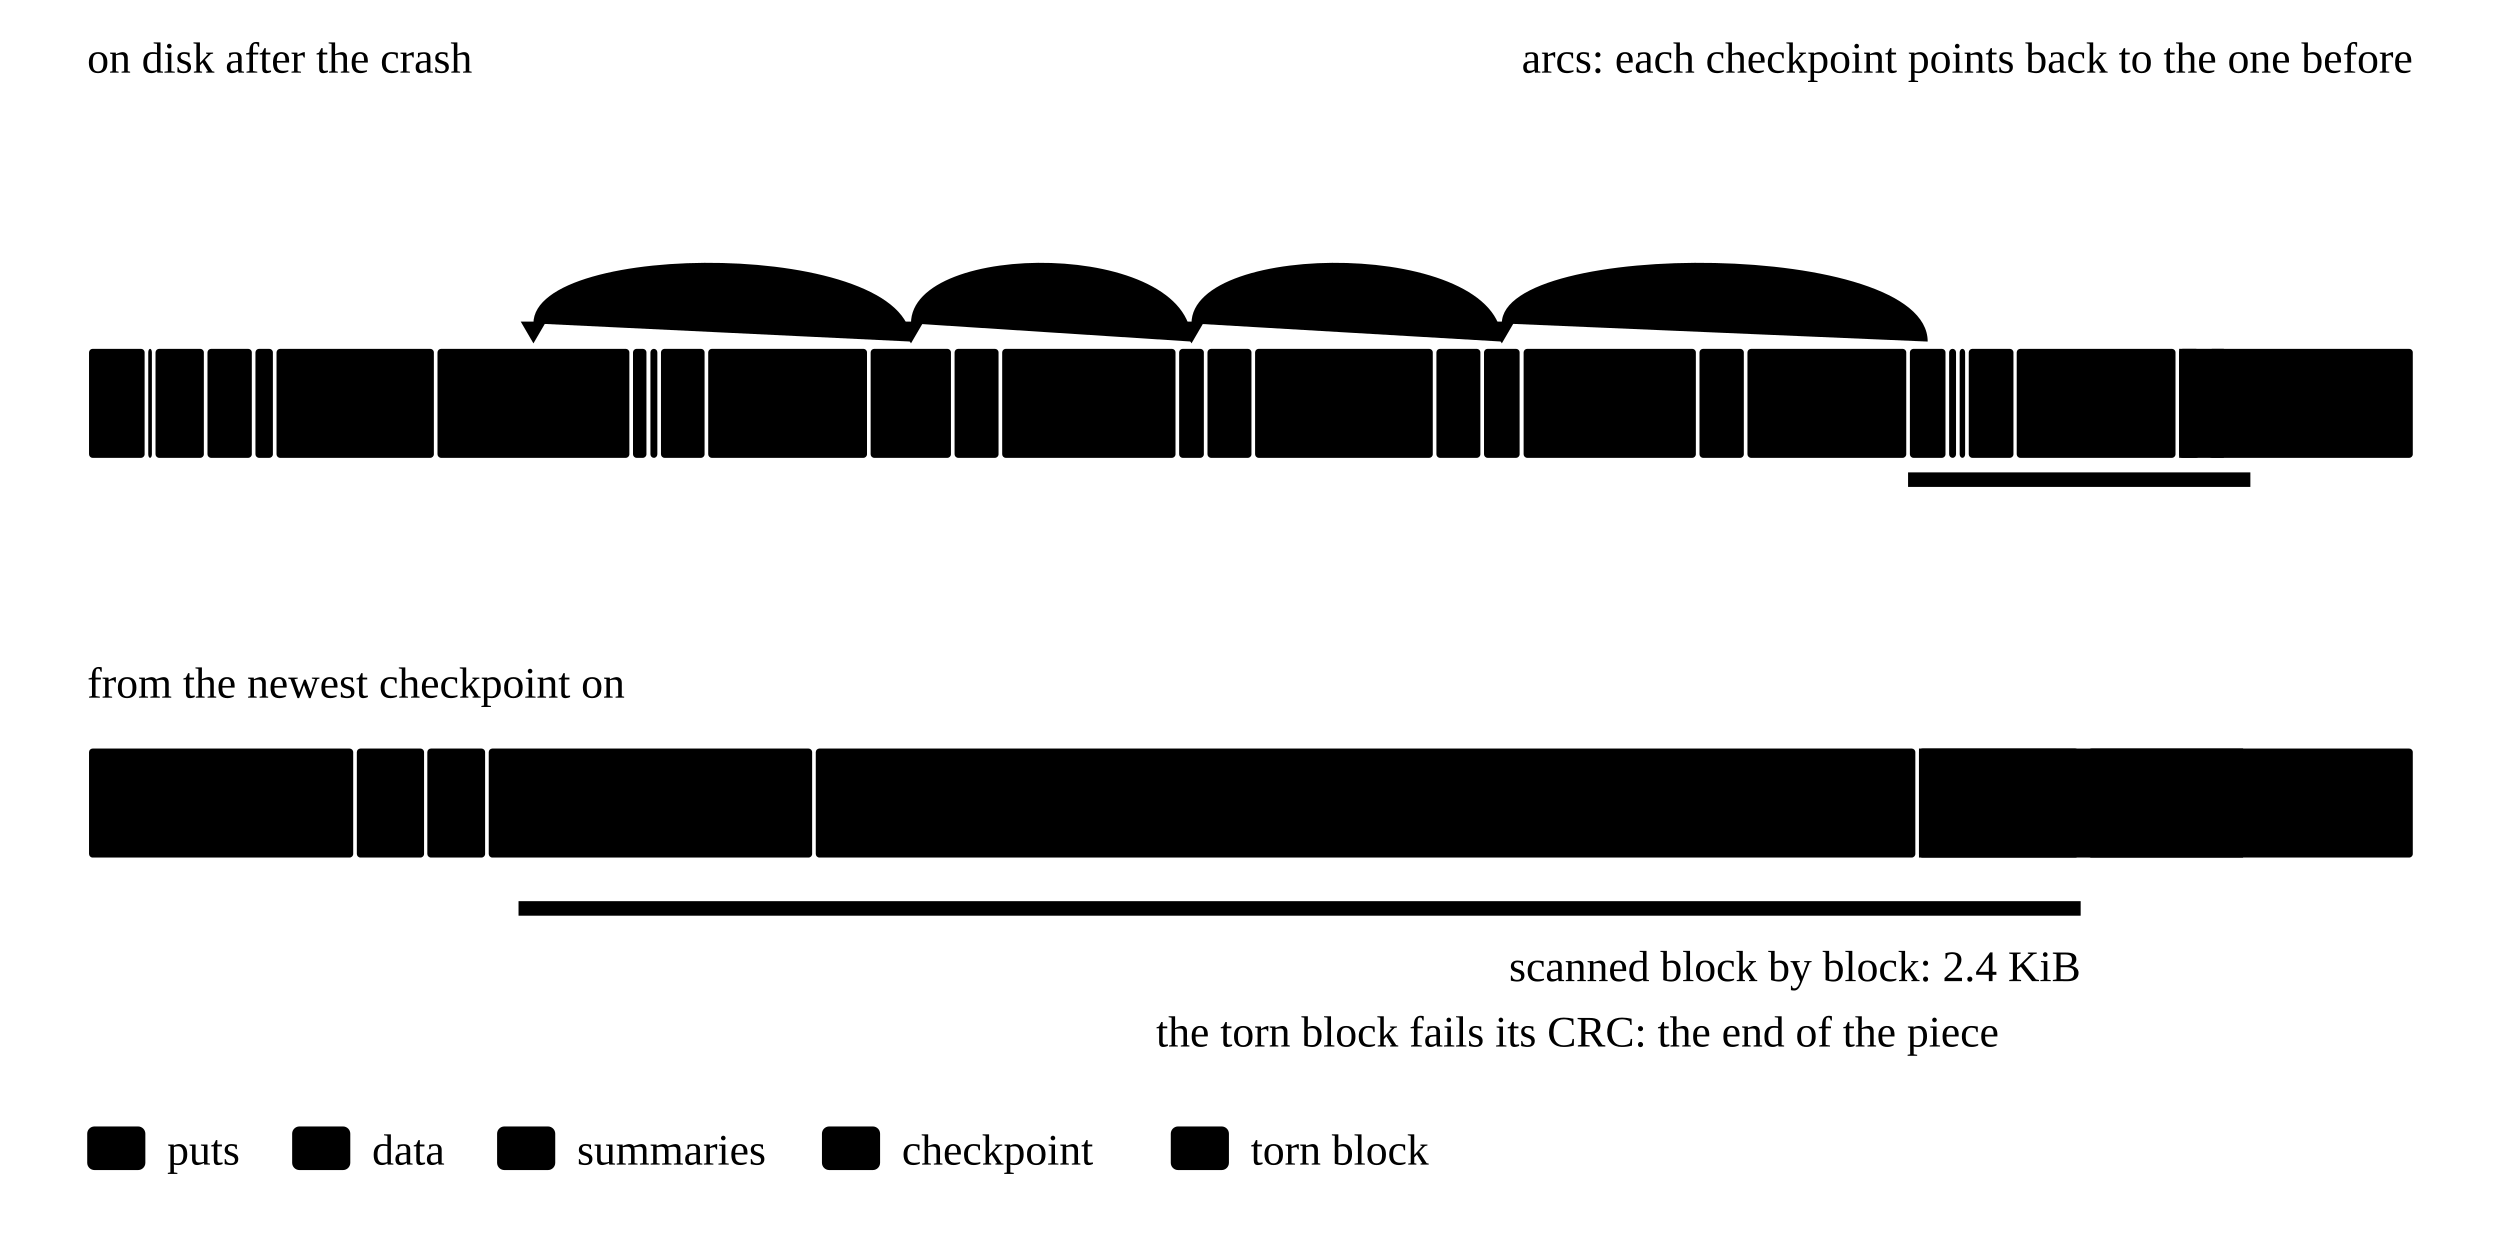
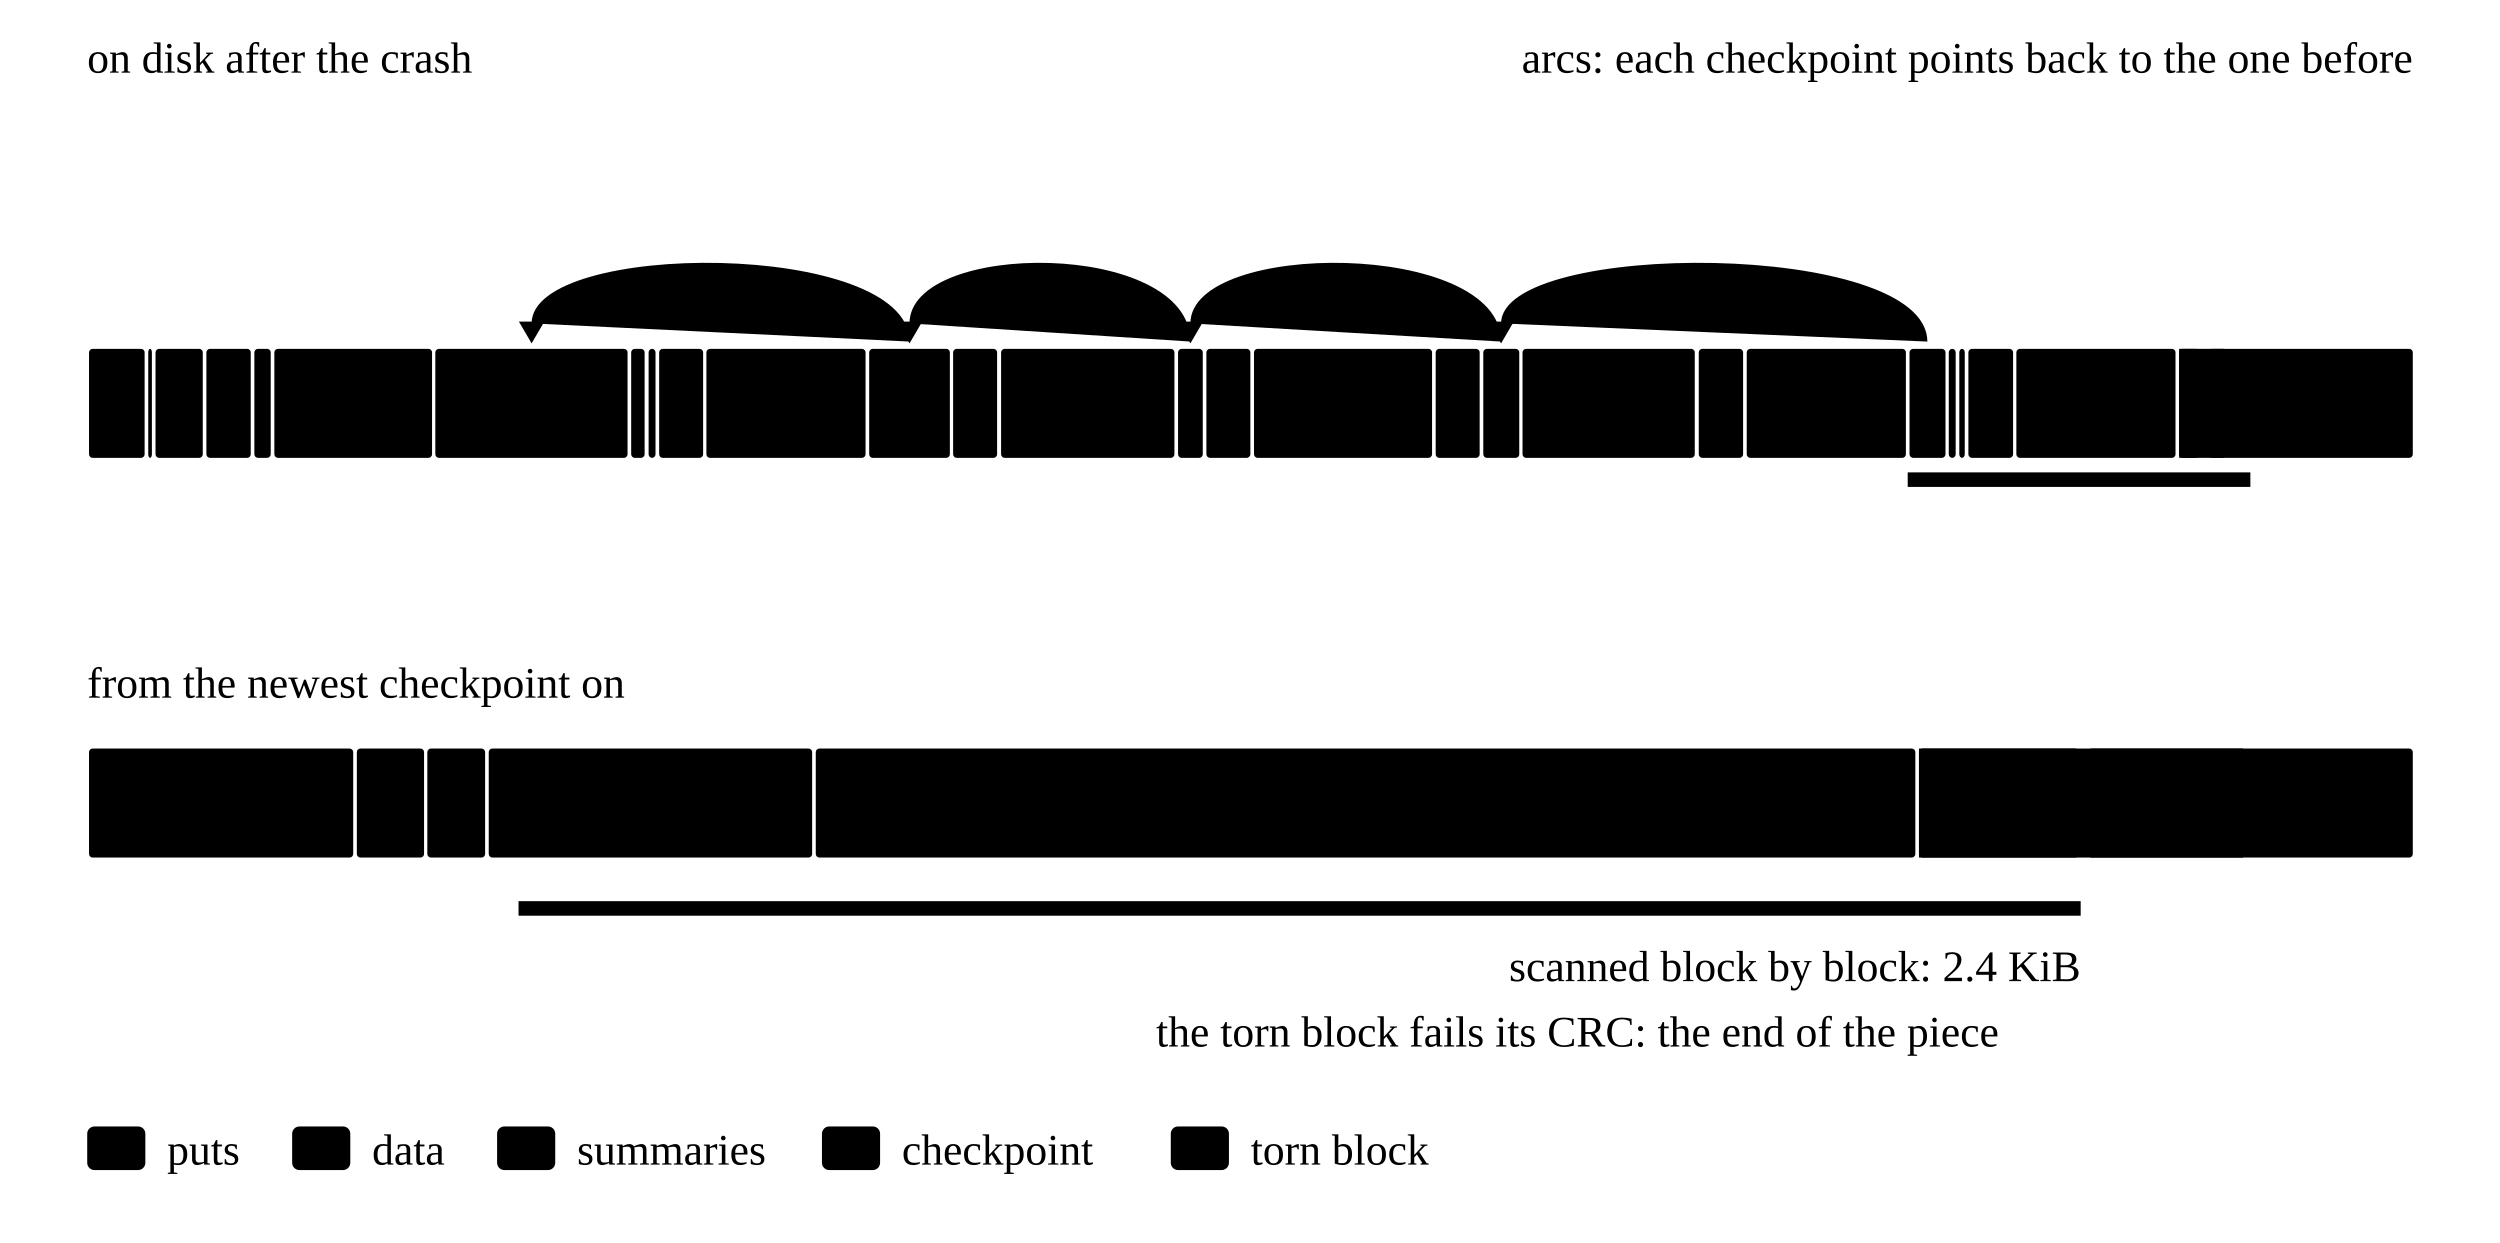
<svg xmlns="http://www.w3.org/2000/svg" class="ww-svg" viewBox="0 0 688 342" width="688" height="342" role="img" aria-label="An unclosed piece of 22.2 KiB after a crash: it has no tail; each checkpoint points back to the one before; the reader starts at the newest checkpoint and scans the 2.4 KiB of blocks after it up to the torn block, whose CRC fails">
  <text x="24.0" y="20.0" text-anchor="start" class="strong">on disk after the crash</text>
  <text x="664.0" y="20.0" text-anchor="end" class="soft small">arcs: each checkpoint points back to the one before</text>
  <rect x="24.5" y="96.0" width="15.3" height="30.0" rx="1" class="tint-green" />
  <rect x="40.8" y="96.0" width="1.0" height="30.0" rx="1" class="tint-purple" />
-   <rect x="42.8" y="96.0" width="13.3" height="30.0" rx="1" class="tint-purple" />
-   <rect x="57.1" y="96.0" width="12.2" height="30.0" rx="1" class="tint-blue" />
-   <rect x="70.3" y="96.0" width="4.8" height="30.0" rx="1" class="tint-purple" />
-   <rect x="76.1" y="96.0" width="43.3" height="30.0" rx="1" class="tint-blue" />
-   <rect x="120.4" y="96.0" width="52.8" height="30.0" rx="1" class="tint-amber" />
-   <rect x="174.2" y="96.0" width="3.7" height="30.0" rx="1" class="tint-purple" />
-   <rect x="179.0" y="96.0" width="1.9" height="30.0" rx="1" class="tint-purple" />
-   <rect x="181.9" y="96.0" width="12.0" height="30.0" rx="1" class="tint-blue" />
-   <rect x="194.9" y="96.0" width="43.7" height="30.0" rx="1" class="tint-blue" />
-   <rect x="239.6" y="96.0" width="22.1" height="30.0" rx="1" class="tint-amber" />
-   <rect x="262.7" y="96.0" width="12.1" height="30.0" rx="1" class="tint-blue" />
-   <rect x="275.8" y="96.0" width="47.7" height="30.0" rx="1" class="tint-blue" />
-   <rect x="324.5" y="96.0" width="6.8" height="30.0" rx="1" class="tint-amber" />
-   <rect x="332.3" y="96.0" width="12.1" height="30.0" rx="1" class="tint-blue" />
-   <rect x="345.4" y="96.0" width="48.9" height="30.0" rx="1" class="tint-blue" />
-   <rect x="395.3" y="96.0" width="12.1" height="30.0" rx="1" class="tint-blue" />
-   <rect x="408.4" y="96.0" width="9.8" height="30.0" rx="1" class="tint-amber" />
-   <rect x="419.3" y="96.0" width="47.4" height="30.0" rx="1" class="tint-blue" />
-   <rect x="467.7" y="96.0" width="12.2" height="30.0" rx="1" class="tint-blue" />
-   <rect x="480.9" y="96.0" width="43.7" height="30.0" rx="1" class="tint-blue" />
-   <rect x="525.6" y="96.0" width="9.8" height="30.0" rx="1" class="tint-amber" />
-   <rect x="536.4" y="96.0" width="1.9" height="30.0" rx="1" class="tint-purple" />
-   <rect x="539.3" y="96.0" width="1.5" height="30.0" rx="1" class="tint-blue" />
-   <rect x="541.8" y="96.0" width="12.3" height="30.0" rx="1" class="tint-blue" />
-   <rect x="555.0" y="96.0" width="43.7" height="30.0" rx="1" class="tint-blue" />
+   <rect x="42.8" y="96.0" width="13.0" height="30.0" rx="1" class="tint-purple" />
+   <rect x="56.8" y="96.0" width="12.2" height="30.0" rx="1" class="tint-blue" />
+   <rect x="70.0" y="96.0" width="4.5" height="30.0" rx="1" class="tint-purple" />
+   <rect x="75.5" y="96.0" width="43.4" height="30.0" rx="1" class="tint-blue" />
+   <rect x="119.8" y="96.0" width="52.9" height="30.0" rx="1" class="tint-amber" />
+   <rect x="173.7" y="96.0" width="3.7" height="30.0" rx="1" class="tint-purple" />
+   <rect x="178.5" y="96.0" width="1.9" height="30.0" rx="1" class="tint-purple" />
+   <rect x="181.4" y="96.0" width="12.1" height="30.0" rx="1" class="tint-blue" />
+   <rect x="194.4" y="96.0" width="43.8" height="30.0" rx="1" class="tint-blue" />
+   <rect x="239.2" y="96.0" width="22.2" height="30.0" rx="1" class="tint-amber" />
+   <rect x="262.3" y="96.0" width="12.1" height="30.0" rx="1" class="tint-blue" />
+   <rect x="275.5" y="96.0" width="47.7" height="30.0" rx="1" class="tint-blue" />
+   <rect x="324.2" y="96.0" width="6.8" height="30.0" rx="1" class="tint-amber" />
+   <rect x="332.0" y="96.0" width="12.1" height="30.0" rx="1" class="tint-blue" />
+   <rect x="345.1" y="96.0" width="49.0" height="30.0" rx="1" class="tint-blue" />
+   <rect x="395.1" y="96.0" width="12.1" height="30.0" rx="1" class="tint-blue" />
+   <rect x="408.2" y="96.0" width="9.9" height="30.0" rx="1" class="tint-amber" />
+   <rect x="419.0" y="96.0" width="47.4" height="30.0" rx="1" class="tint-blue" />
+   <rect x="467.5" y="96.0" width="12.2" height="30.0" rx="1" class="tint-blue" />
+   <rect x="480.7" y="96.0" width="43.8" height="30.0" rx="1" class="tint-blue" />
+   <rect x="525.5" y="96.0" width="9.9" height="30.0" rx="1" class="tint-amber" />
+   <rect x="536.3" y="96.0" width="1.9" height="30.0" rx="1" class="tint-purple" />
+   <rect x="539.2" y="96.0" width="1.5" height="30.0" rx="1" class="tint-blue" />
+   <rect x="541.7" y="96.0" width="12.3" height="30.0" rx="1" class="tint-blue" />
+   <rect x="554.9" y="96.0" width="43.8" height="30.0" rx="1" class="tint-blue" />
  <path d="M599.7 96.0 h12.3 v30 h-12.3 Z" class="thin dash" />
  <rect x="599.7" y="96.0" width="5.6" height="30.0" rx="1" class="tint-accent" />
  <rect x="607.8" y="96.0" width="56.2" height="30.0" rx="1" class="faint" />
  <text x="634.9" y="115.5" text-anchor="middle" class="soft small">no tail</text>
-   <path d="M250.7 94.0 C250.7 66.0 146.8 66.0 146.8 89.0" class="thin" />
-   <path d="M146.8 94.5 l-3.5 -6 h7 Z" class="thin head" />
-   <path d="M327.9 94.0 C327.9 66.0 250.7 66.0 250.7 89.0" class="thin" />
-   <path d="M250.7 94.5 l-3.5 -6 h7 Z" class="thin head" />
-   <path d="M413.3 94.0 C413.3 66.0 327.9 66.0 327.9 89.0" class="thin" />
-   <path d="M327.9 94.5 l-3.5 -6 h7 Z" class="thin head" />
-   <path d="M530.5 94.0 C530.5 66.0 413.3 66.0 413.3 89.0" class="thin" />
-   <path d="M413.3 94.5 l-3.5 -6 h7 Z" class="thin head" />
-   <path d="M525.1 130.0 v4 H619.3 v-4" class="thin" />
-   <path d="M525.1 136.0 L24.0 172.0 M619.3 136.0 L664.0 172.0" class="thin dash" />
+   <path d="M250.3 94.0 C250.3 66.0 146.3 66.0 146.3 89.0" class="thin" />
+   <path d="M146.3 94.5 l-3.5 -6 h7 Z" class="thin head" />
+   <path d="M327.6 94.0 C327.6 66.0 250.3 66.0 250.3 89.0" class="thin" />
+   <path d="M250.3 94.5 l-3.5 -6 h7 Z" class="thin head" />
+   <path d="M413.1 94.0 C413.1 66.0 327.6 66.0 327.6 89.0" class="thin" />
+   <path d="M327.6 94.5 l-3.5 -6 h7 Z" class="thin head" />
+   <path d="M530.4 94.0 C530.4 66.0 413.1 66.0 413.1 89.0" class="thin" />
+   <path d="M413.1 94.5 l-3.5 -6 h7 Z" class="thin head" />
+   <path d="M525.0 130.0 v4 H619.3 v-4" class="thin" />
+   <path d="M525.0 136.0 L24.0 172.0 M619.3 136.0 L664.0 172.0" class="thin dash" />
  <text x="24.0" y="192.0" text-anchor="start" class="small">from the newest checkpoint on</text>
  <rect x="24.5" y="206.0" width="72.7" height="30.0" rx="1" class="tint-amber" />
  <text x="60.8" y="225.5" text-anchor="middle" class="small">checkpoint</text>
  <rect x="98.2" y="206.0" width="18.5" height="30.0" rx="1" class="tint-purple" />
  <rect x="117.6" y="206.0" width="15.9" height="30.0" rx="1" class="tint-blue" />
  <rect x="134.5" y="206.0" width="89.0" height="30.0" rx="1" class="tint-blue" />
  <text x="179.0" y="225.5" text-anchor="middle" class="small">frames</text>
  <rect x="224.5" y="206.0" width="302.6" height="30.0" rx="1" class="tint-blue" />
  <text x="375.8" y="225.5" text-anchor="middle" class="small">samples</text>
  <path d="M528.1 206.0 h89.2 v30 h-89.2 Z" class="thin dash" />
  <rect x="528.1" y="206.0" width="44.0" height="30.0" rx="1" class="tint-accent" />
  <text x="550.1" y="225.5" text-anchor="middle" class="small">torn</text>
  <rect x="574.6" y="206.0" width="89.4" height="30.0" rx="1" class="faint" />
  <path d="M142.7 248.0 v4 H572.6 v-4" class="thin" />
  <text x="572.6" y="270.0" text-anchor="end" class="small">scanned block by block: 2.4 KiB</text>
  <text x="550.1" y="288.0" text-anchor="end" class="accent small">the torn block fails its CRC: the end of the piece</text>
  <rect x="24.0" y="310.0" width="16.0" height="12.0" rx="2" class="tint-purple" />
  <text x="46.0" y="320.5" text-anchor="start" class="small">puts</text>
  <rect x="80.4" y="310.0" width="16.0" height="12.0" rx="2" class="tint-blue" />
  <text x="102.4" y="320.5" text-anchor="start" class="small">data</text>
  <rect x="136.8" y="310.0" width="16.0" height="12.0" rx="2" class="tint-teal" />
  <text x="158.8" y="320.5" text-anchor="start" class="small">summaries</text>
  <rect x="226.2" y="310.0" width="16.0" height="12.0" rx="2" class="tint-amber" />
  <text x="248.2" y="320.5" text-anchor="start" class="small">checkpoint</text>
  <rect x="322.2" y="310.0" width="16.0" height="12.0" rx="2" class="tint-accent" />
  <text x="344.2" y="320.5" text-anchor="start" class="small">torn block</text>
</svg>
